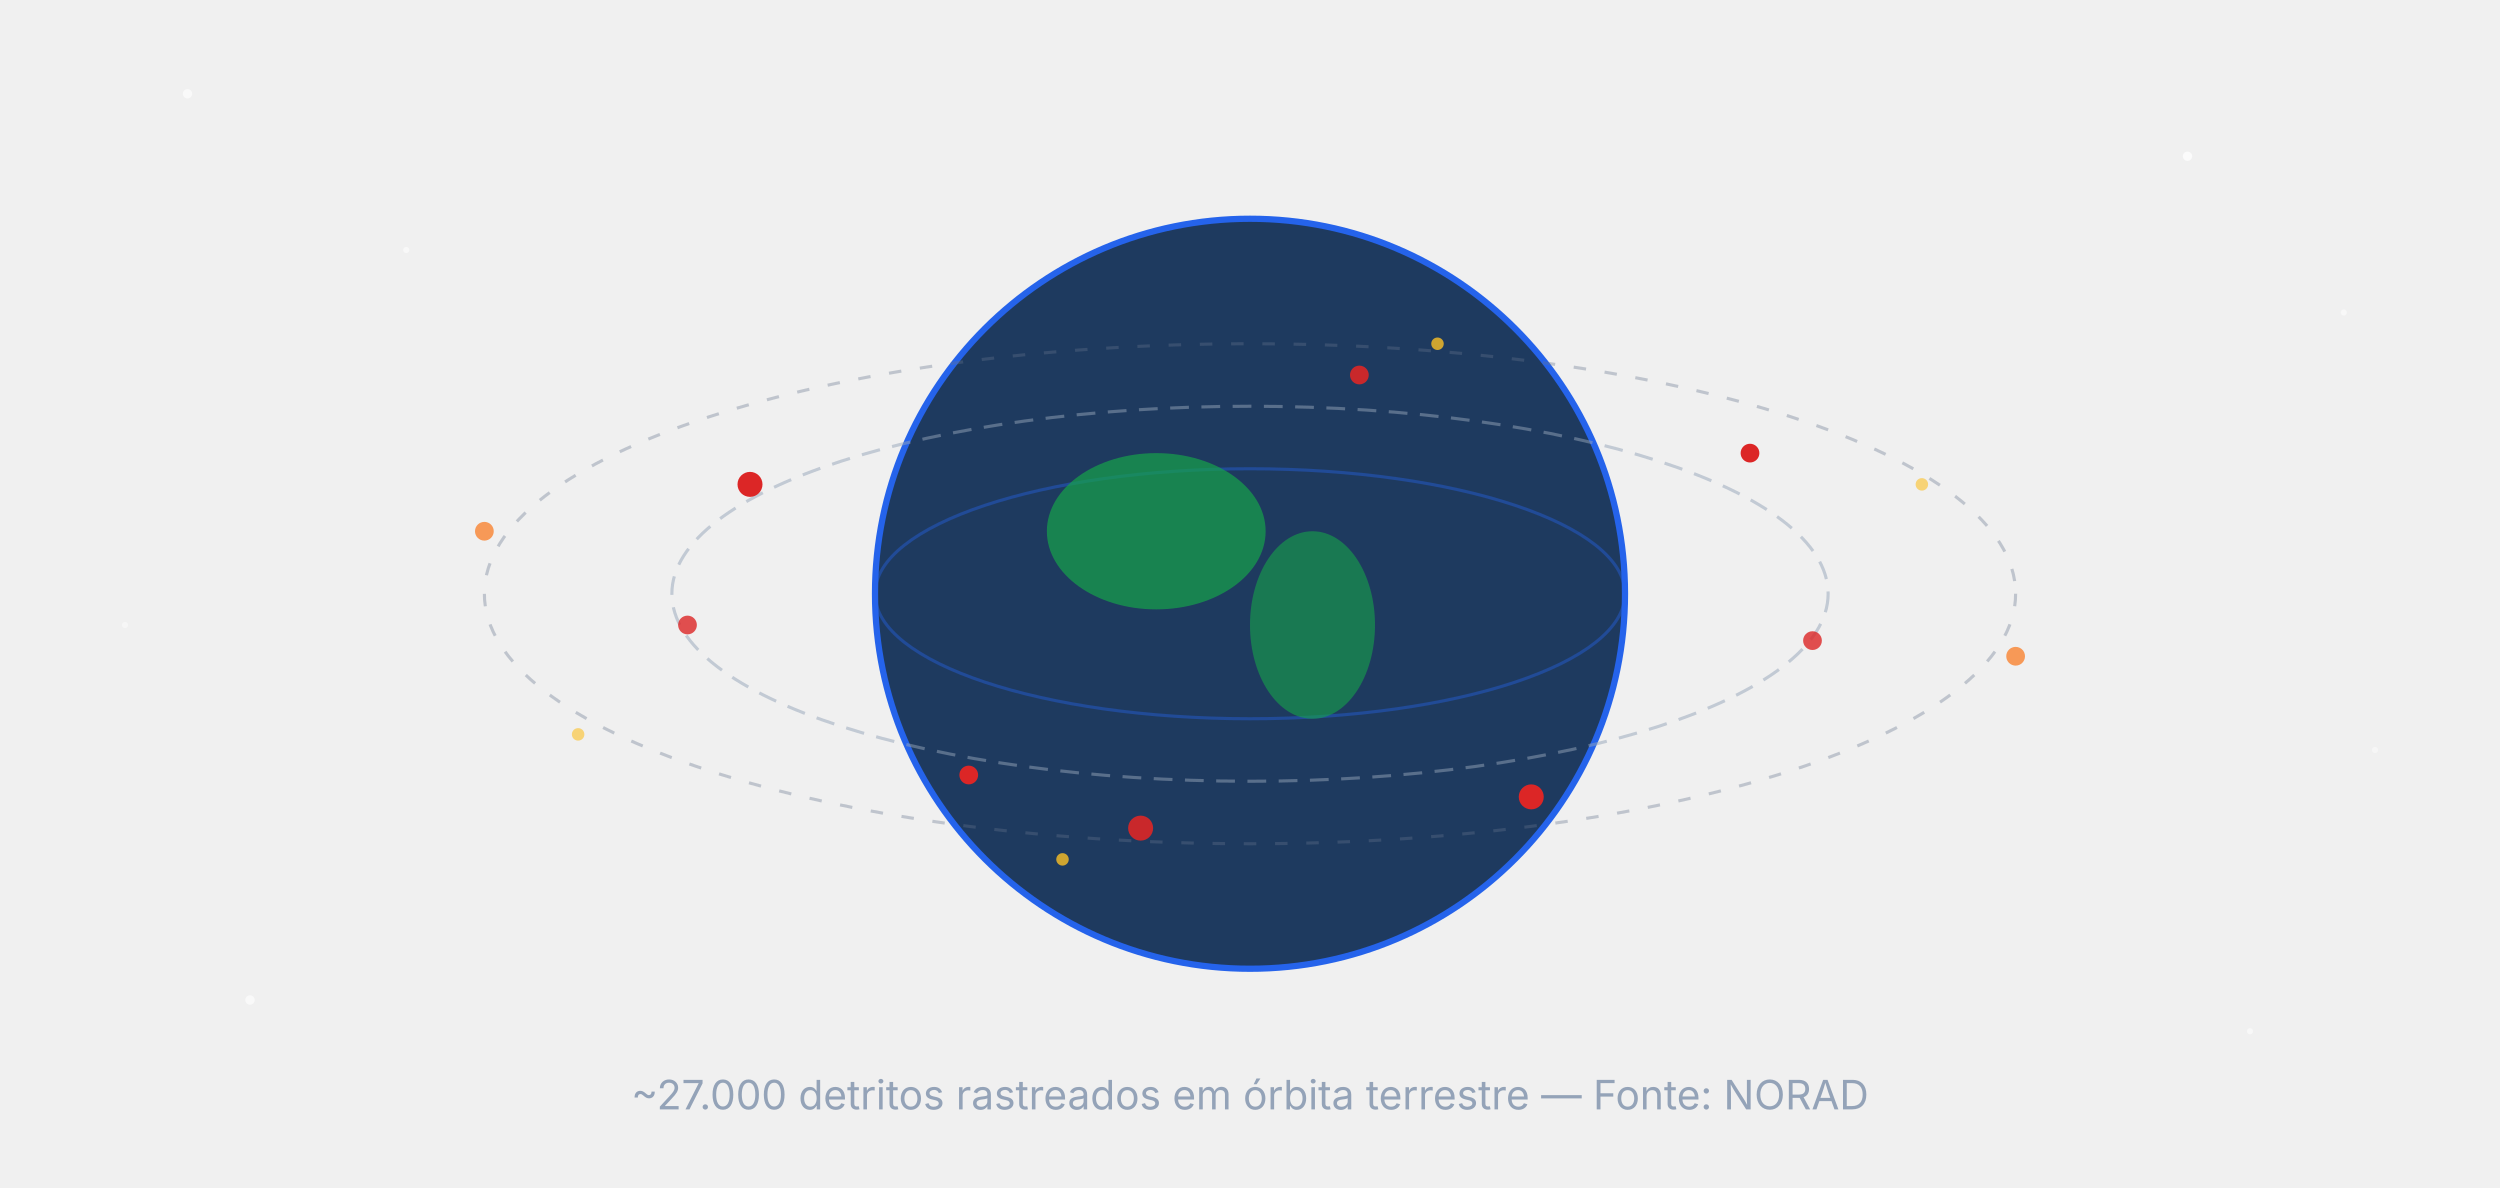
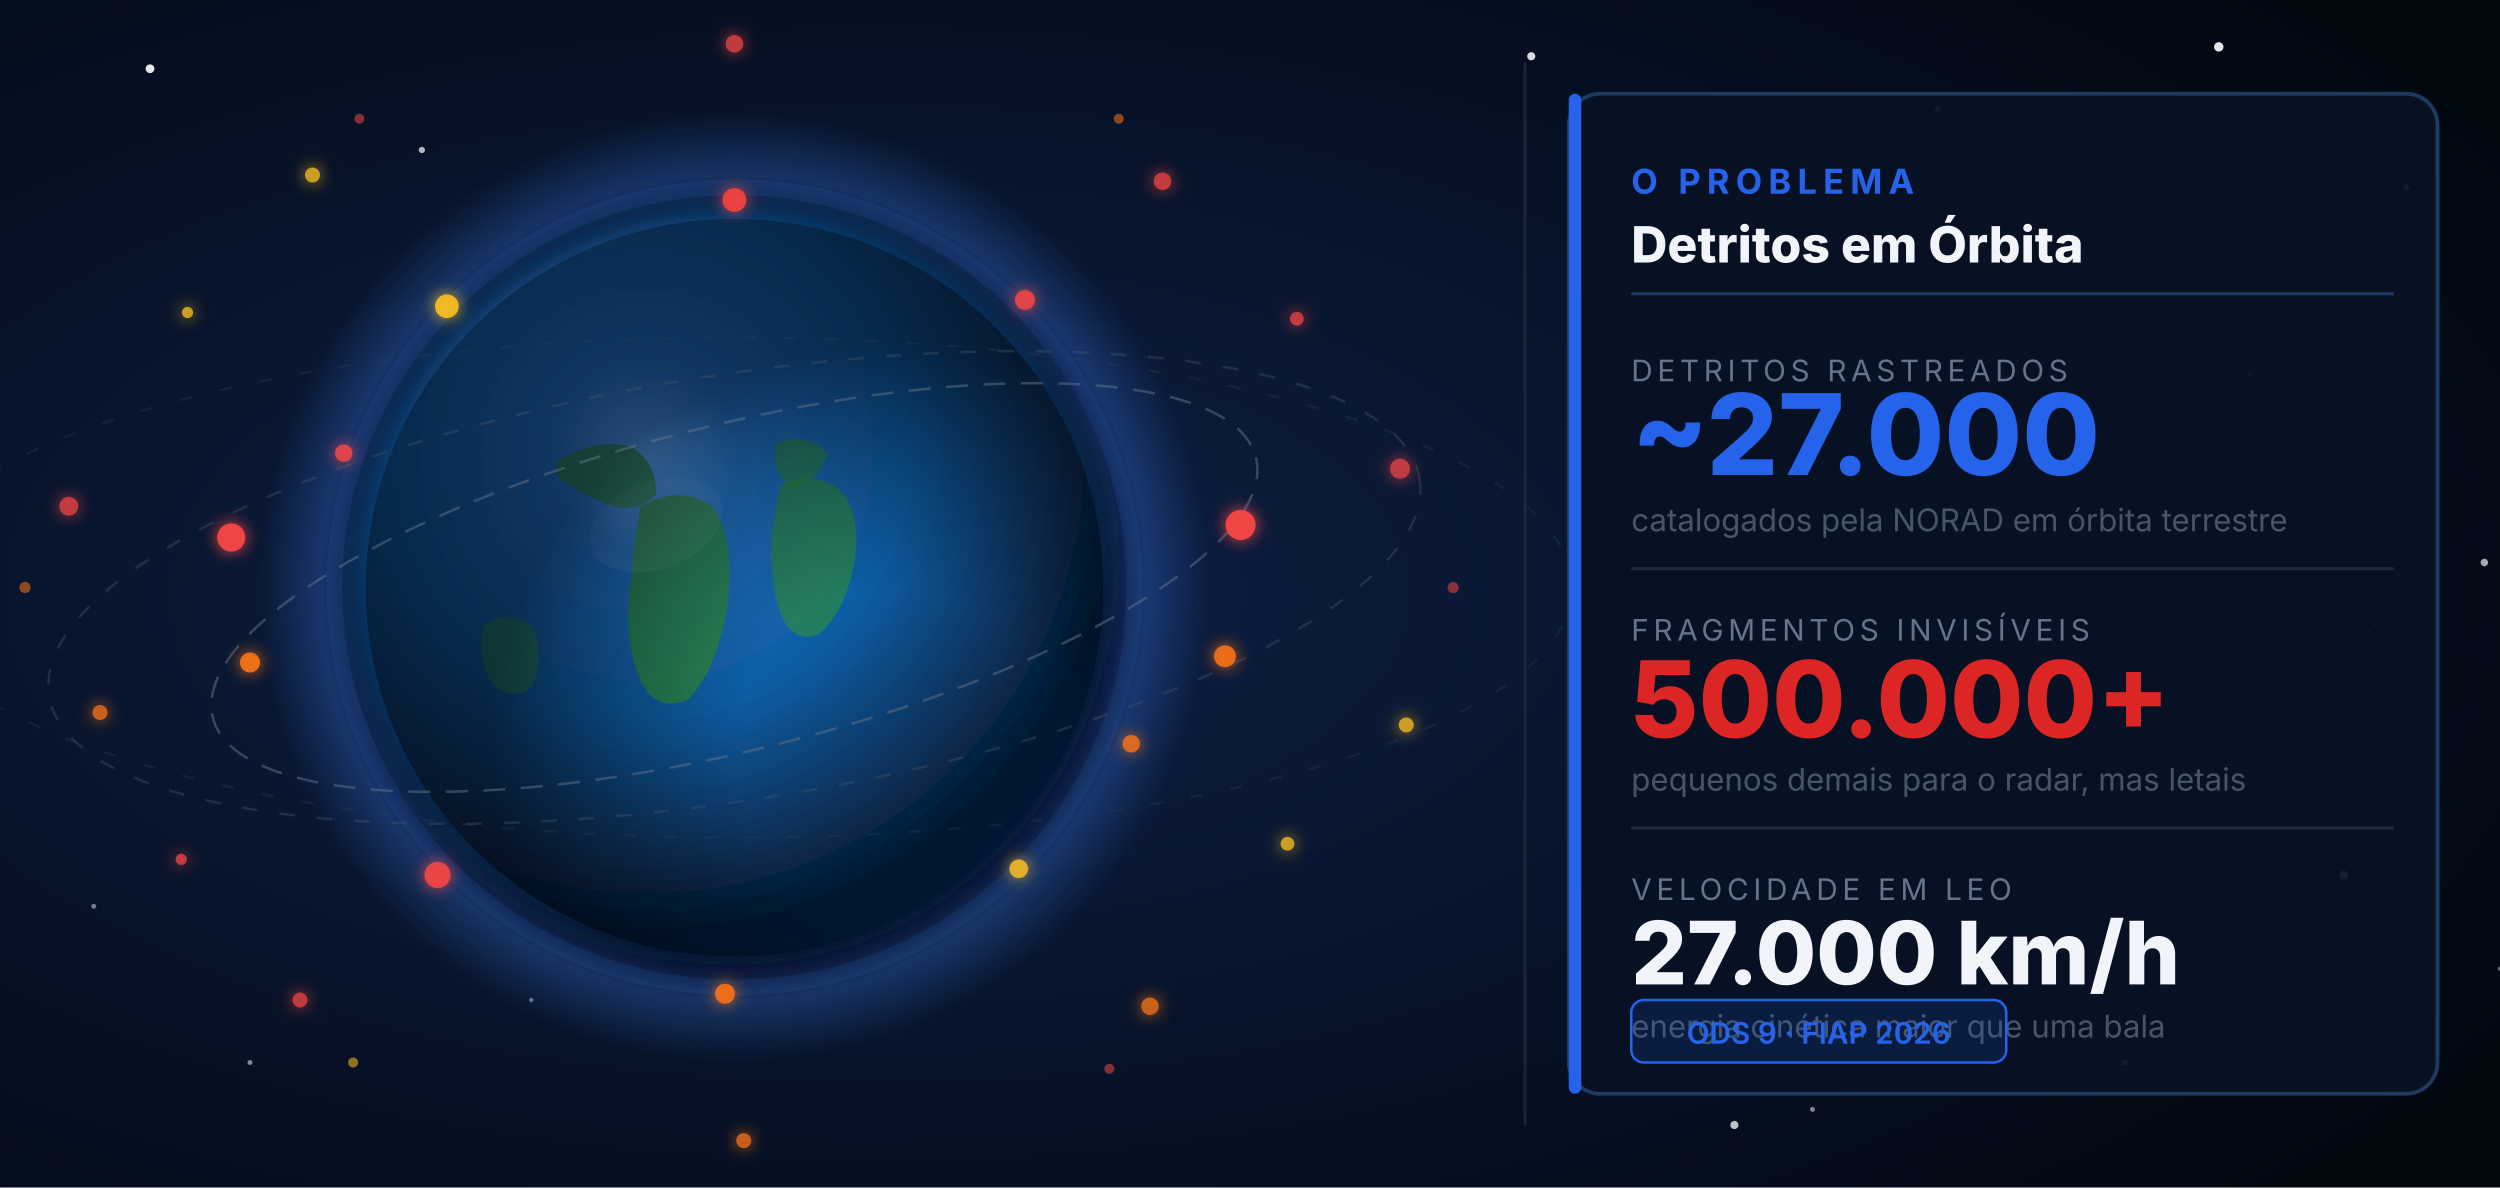
- <svg xmlns="http://www.w3.org/2000/svg" viewBox="0 0 800 380" style="background:#0a1628">
-   <circle cx="400" cy="190" r="120" fill="#1e3a5f" stroke="#2563eb" stroke-width="2" />
-   <ellipse cx="400" cy="190" rx="120" ry="40" fill="none" stroke="#2563eb" stroke-width="1" opacity="0.4" />
-   <ellipse cx="370" cy="170" rx="35" ry="25" fill="#16a34a" opacity="0.7" />
-   <ellipse cx="420" cy="200" rx="20" ry="30" fill="#16a34a" opacity="0.6" />
-   <ellipse cx="400" cy="190" rx="185" ry="60" fill="none" stroke="#94a3b8" stroke-width="1" stroke-dasharray="6 4" opacity="0.5" />
-   <ellipse cx="400" cy="190" rx="245" ry="80" fill="none" stroke="#64748b" stroke-width="1" stroke-dasharray="4 6" opacity="0.35" />
-   <circle cx="240" cy="155" r="4" fill="#dc2626" />
-   <circle cx="560" cy="145" r="3" fill="#dc2626" />
-   <circle cx="490" cy="255" r="4" fill="#dc2626" />
-   <circle cx="310" cy="248" r="3" fill="#dc2626" />
-   <circle cx="220" cy="200" r="3" fill="#dc2626" opacity="0.8" />
-   <circle cx="580" cy="205" r="3" fill="#dc2626" opacity="0.8" />
-   <circle cx="435" cy="120" r="3" fill="#dc2626" opacity="0.9" />
-   <circle cx="365" cy="265" r="4" fill="#dc2626" opacity="0.9" />
-   <circle cx="155" cy="170" r="3" fill="#f97316" opacity="0.7" />
-   <circle cx="645" cy="210" r="3" fill="#f97316" opacity="0.7" />
-   <circle cx="460" cy="110" r="2" fill="#fbbf24" opacity="0.8" />
-   <circle cx="340" cy="275" r="2" fill="#fbbf24" opacity="0.8" />
-   <circle cx="185" cy="235" r="2" fill="#fbbf24" opacity="0.6" />
-   <circle cx="615" cy="155" r="2" fill="#fbbf24" opacity="0.6" />
-   <circle cx="60" cy="30" r="1.5" fill="white" opacity="0.6" />
-   <circle cx="130" cy="80" r="1" fill="white" opacity="0.5" />
-   <circle cx="700" cy="50" r="1.5" fill="white" opacity="0.7" />
-   <circle cx="750" cy="100" r="1" fill="white" opacity="0.5" />
-   <circle cx="80" cy="320" r="1.5" fill="white" opacity="0.6" />
-   <circle cx="720" cy="330" r="1" fill="white" opacity="0.5" />
-   <circle cx="40" cy="200" r="1" fill="white" opacity="0.4" />
-   <circle cx="760" cy="240" r="1" fill="white" opacity="0.4" />
-   <text x="400" y="355" text-anchor="middle" font-family="Inter, sans-serif" font-size="13" fill="#94a3b8">~27.000 detritos rastreados em órbita terrestre — Fonte: NORAD</text>
+ <svg xmlns="http://www.w3.org/2000/svg" viewBox="0 0 800 380">
+   <defs>
+     <radialGradient id="s1-bg" cx="35%" cy="50%" r="75%">
+       <stop offset="0%" stop-color="#0d1f45" />
+       <stop offset="100%" stop-color="#020810" />
+     </radialGradient>
+     <radialGradient id="s1-earth" cx="38%" cy="32%" r="65%">
+       <stop offset="0%" stop-color="#5baeff" />
+       <stop offset="20%" stop-color="#2277cc" />
+       <stop offset="55%" stop-color="#0d5ba0" />
+       <stop offset="100%" stop-color="#051830" />
+     </radialGradient>
+     <radialGradient id="s1-atmo" cx="50%" cy="50%" r="50%">
+       <stop offset="72%" stop-color="rgba(0,0,0,0)" />
+       <stop offset="87%" stop-color="rgba(59,130,246,0.28)" />
+       <stop offset="100%" stop-color="rgba(59,130,246,0)" />
+     </radialGradient>
+     <radialGradient id="s1-shadow" cx="72%" cy="72%" r="55%">
+       <stop offset="40%" stop-color="rgba(0,0,0,0)" />
+       <stop offset="100%" stop-color="rgba(0,0,8,0.55)" />
+     </radialGradient>
+     <filter id="s1-glow" x="-80%" y="-80%" width="260%" height="260%">
+       <feGaussianBlur in="SourceGraphic" stdDeviation="2.5" result="blur" />
+       <feMerge>
+         <feMergeNode in="blur" />
+         <feMergeNode in="SourceGraphic" />
+       </feMerge>
+     </filter>
+     <filter id="s1-earthglow" x="-15%" y="-15%" width="130%" height="130%">
+       <feGaussianBlur in="SourceGraphic" stdDeviation="6" result="blur" />
+       <feMerge>
+         <feMergeNode in="blur" />
+         <feMergeNode in="SourceGraphic" />
+       </feMerge>
+     </filter>
+   </defs>
+   <rect width="800" height="380" fill="url(#s1-bg)" />
+   <circle cx="48" cy="22" r="1.4" fill="white" opacity="0.9" />
+   <circle cx="135" cy="48" r="1" fill="white" opacity="0.7" />
+   <circle cx="490" cy="18" r="1.3" fill="white" opacity="0.85" />
+   <circle cx="620" cy="35" r="1" fill="white" opacity="0.6" />
+   <circle cx="710" cy="15" r="1.5" fill="white" opacity="0.9" />
+   <circle cx="770" cy="60" r="1" fill="white" opacity="0.7" />
+   <circle cx="750" cy="280" r="1.4" fill="white" opacity="0.8" />
+   <circle cx="795" cy="180" r="1.2" fill="white" opacity="0.65" />
+   <circle cx="680" cy="340" r="1" fill="white" opacity="0.7" />
+   <circle cx="555" cy="360" r="1.3" fill="white" opacity="0.75" />
+   <circle cx="80" cy="340" r="0.8" fill="white" opacity="0.5" />
+   <circle cx="30" cy="290" r="0.8" fill="white" opacity="0.45" />
+   <circle cx="170" cy="320" r="0.7" fill="white" opacity="0.4" />
+   <circle cx="580" cy="355" r="0.8" fill="white" opacity="0.5" />
+   <circle cx="640" cy="80" r="0.7" fill="white" opacity="0.4" />
+   <circle cx="720" cy="120" r="0.8" fill="white" opacity="0.45" />
+   <circle cx="760" cy="200" r="0.6" fill="white" opacity="0.35" />
+   <circle cx="800" cy="310" r="0.7" fill="white" opacity="0.4" />
+   <circle cx="235" cy="188" r="152" fill="url(#s1-atmo)" />
+   <circle cx="235" cy="188" r="128" fill="none" stroke="#3b82f6" stroke-width="5" opacity="0.12" />
+   <circle cx="235" cy="188" r="118" fill="url(#s1-earth)" filter="url(#s1-earthglow)" />
+   <path d="M205 162 Q218 155 228 162 Q235 172 233 192 Q230 214 220 224 Q210 228 205 218 Q199 204 202 185 Q203 172 205 162Z" fill="#2d8a3e" opacity="0.78" />
+   <path d="M178 148 Q190 140 202 143 Q210 148 210 158 Q205 164 196 162 Q185 158 178 152Z" fill="#2d8a3e" opacity="0.7" />
+   <path d="M250 155 Q262 150 270 158 Q276 168 273 182 Q270 196 262 203 Q254 206 250 197 Q246 186 247 172 Q248 162 250 155Z" fill="#2d8a3e" opacity="0.68" />
+   <path d="M248 142 Q258 138 265 145 Q262 154 254 156 Q247 153 248 142Z" fill="#2d8a3e" opacity="0.62" />
+   <path d="M155 200 Q162 195 170 200 Q175 210 170 220 Q163 225 157 218 Q152 208 155 200Z" fill="#2d8a3e" opacity="0.55" />
+   <ellipse cx="210" cy="168" rx="22" ry="14" fill="white" opacity="0.055" transform="rotate(-20,210,168)" />
+   <circle cx="235" cy="188" r="118" fill="url(#s1-shadow)" />
+   <ellipse cx="235" cy="188" rx="172" ry="52" fill="none" stroke="#64748b" stroke-width="0.8" stroke-dasharray="7 5" opacity="0.5" transform="rotate(-14,235,188)" />
+   <ellipse cx="235" cy="188" rx="222" ry="68" fill="none" stroke="#475569" stroke-width="0.8" stroke-dasharray="5 7" opacity="0.38" transform="rotate(-9,235,188)" />
+   <ellipse cx="235" cy="188" rx="268" ry="80" fill="none" stroke="#334155" stroke-width="0.7" stroke-dasharray="4 9" opacity="0.28" />
+   <g filter="url(#s1-glow)">
+     <circle cx="74" cy="172" r="4.5" fill="#ef4444" />
+     <circle cx="80" cy="212" r="3.2" fill="#f97316" opacity="0.92" />
+     <circle cx="397" cy="168" r="4.8" fill="#ef4444" />
+     <circle cx="392" cy="210" r="3.5" fill="#f97316" opacity="0.88" />
+     <circle cx="235" cy="64" r="3.8" fill="#ef4444" opacity="0.95" />
+     <circle cx="232" cy="318" r="3.2" fill="#f97316" opacity="0.88" />
+     <circle cx="143" cy="98" r="3.8" fill="#fbbf24" opacity="0.9" />
+     <circle cx="328" cy="96" r="3.2" fill="#ef4444" opacity="0.88" />
+     <circle cx="140" cy="280" r="4.2" fill="#ef4444" opacity="0.92" />
+     <circle cx="326" cy="278" r="3" fill="#fbbf24" opacity="0.82" />
+     <circle cx="110" cy="145" r="2.8" fill="#ef4444" opacity="0.85" />
+     <circle cx="362" cy="238" r="2.8" fill="#f97316" opacity="0.8" />
+   </g>
+   <g filter="url(#s1-glow)" opacity="0.8">
+     <circle cx="22" cy="162" r="3" fill="#ef4444" />
+     <circle cx="32" cy="228" r="2.4" fill="#f97316" />
+     <circle cx="448" cy="150" r="3.2" fill="#ef4444" />
+     <circle cx="450" cy="232" r="2.4" fill="#fbbf24" />
+     <circle cx="235" cy="14" r="2.8" fill="#ef4444" />
+     <circle cx="238" cy="365" r="2.4" fill="#f97316" />
+     <circle cx="100" cy="56" r="2.4" fill="#fbbf24" />
+     <circle cx="372" cy="58" r="2.8" fill="#ef4444" />
+     <circle cx="96" cy="320" r="2.4" fill="#ef4444" />
+     <circle cx="368" cy="322" r="2.8" fill="#f97316" />
+     <circle cx="60" cy="100" r="1.8" fill="#fbbf24" />
+     <circle cx="415" cy="102" r="2.2" fill="#ef4444" />
+     <circle cx="58" cy="275" r="1.8" fill="#ef4444" />
+     <circle cx="412" cy="270" r="2.2" fill="#fbbf24" />
+   </g>
+   <g opacity="0.55">
+     <circle cx="8" cy="188" r="1.8" fill="#f97316" />
+     <circle cx="465" cy="188" r="1.8" fill="#ef4444" />
+     <circle cx="115" cy="38" r="1.6" fill="#ef4444" />
+     <circle cx="358" cy="38" r="1.6" fill="#f97316" />
+     <circle cx="113" cy="340" r="1.6" fill="#fbbf24" />
+     <circle cx="355" cy="342" r="1.6" fill="#ef4444" />
+   </g>
+   <line x1="488" y1="20" x2="488" y2="360" stroke="#1e293b" stroke-width="1" opacity="0.8" />
+   <rect x="502" y="30" width="278" height="320" rx="10" fill="rgba(8,18,36,0.93)" stroke="#1e3a5f" stroke-width="1.2" />
+   <rect x="502" y="30" width="4" height="320" rx="2" fill="#2563eb" />
+   <text x="522" y="62" font-family="'Space Grotesk',Inter,sans-serif" font-size="11" fill="#2563eb" font-weight="700" letter-spacing="2">O PROBLEMA</text>
+   <text x="522" y="84" font-family="'Space Grotesk',Inter,sans-serif" font-size="16" fill="#f1f5f9" font-weight="800">Detritos em Órbita</text>
+   <line x1="522" y1="94" x2="766" y2="94" stroke="#1e3a5f" stroke-width="1" />
+   <text x="522" y="122" font-family="Inter,sans-serif" font-size="9.5" fill="#64748b" letter-spacing="1.5">DETRITOS RASTREADOS</text>
+   <text x="522" y="152" font-family="'Space Grotesk',Inter,sans-serif" font-size="36" fill="#2563eb" font-weight="800">~27.000</text>
+   <text x="522" y="170" font-family="Inter,sans-serif" font-size="10" fill="#475569">catalogados pela NORAD em órbita terrestre</text>
+   <line x1="522" y1="182" x2="766" y2="182" stroke="#1e293b" stroke-width="1" />
+   <text x="522" y="205" font-family="Inter,sans-serif" font-size="9.5" fill="#64748b" letter-spacing="1.5">FRAGMENTOS INVISÍVEIS</text>
+   <text x="522" y="236" font-family="'Space Grotesk',Inter,sans-serif" font-size="34" fill="#dc2626" font-weight="800">500.000+</text>
+   <text x="522" y="253" font-family="Inter,sans-serif" font-size="10" fill="#475569">pequenos demais para o radar, mas letais</text>
+   <line x1="522" y1="265" x2="766" y2="265" stroke="#1e293b" stroke-width="1" />
+   <text x="522" y="288" font-family="Inter,sans-serif" font-size="9.5" fill="#64748b" letter-spacing="1.5">VELOCIDADE EM LEO</text>
+   <text x="522" y="315" font-family="'Space Grotesk',Inter,sans-serif" font-size="28" fill="#f1f5f9" font-weight="800">27.000 km/h</text>
+   <text x="522" y="332" font-family="Inter,sans-serif" font-size="10" fill="#475569">energia cinética maior que uma bala</text>
+   <rect x="522" y="320" width="120" height="20" rx="4" fill="rgba(37,99,235,0.15)" stroke="#2563eb" stroke-width="0.8" />
+   <text x="582" y="334" text-anchor="middle" font-family="Inter,sans-serif" font-size="9.5" fill="#2563eb" font-weight="600">ODS 9 · FIAP 2026</text>
</svg>
